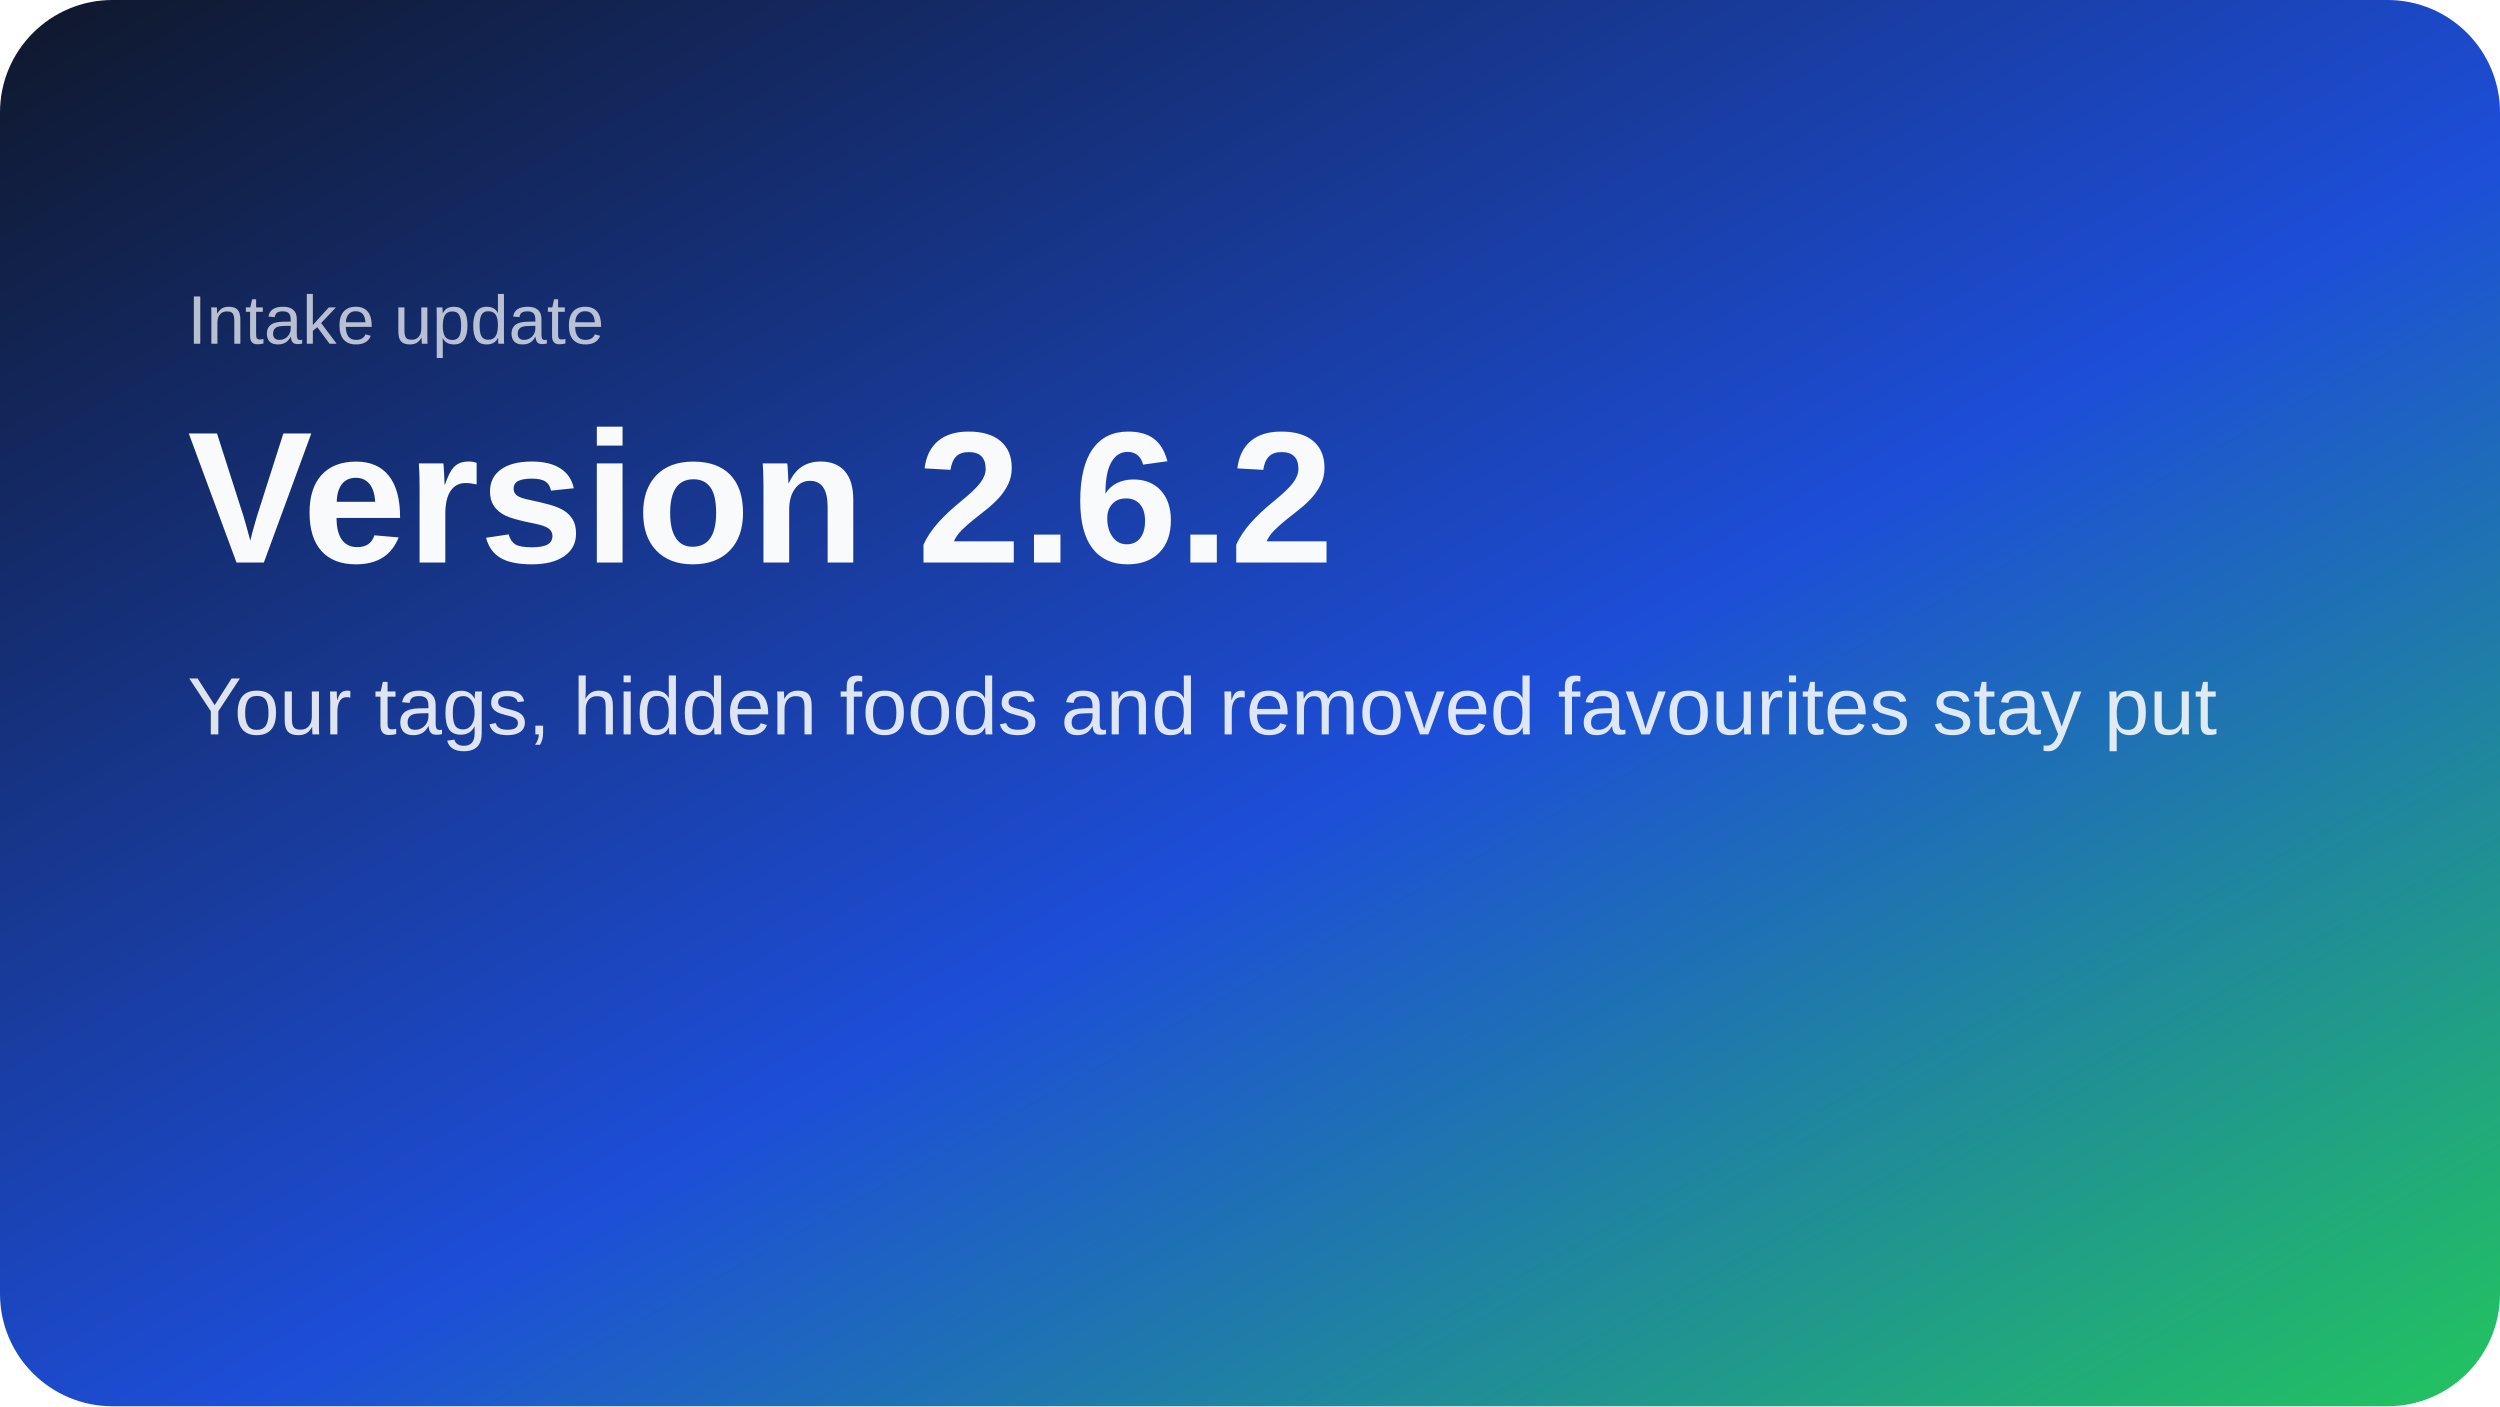
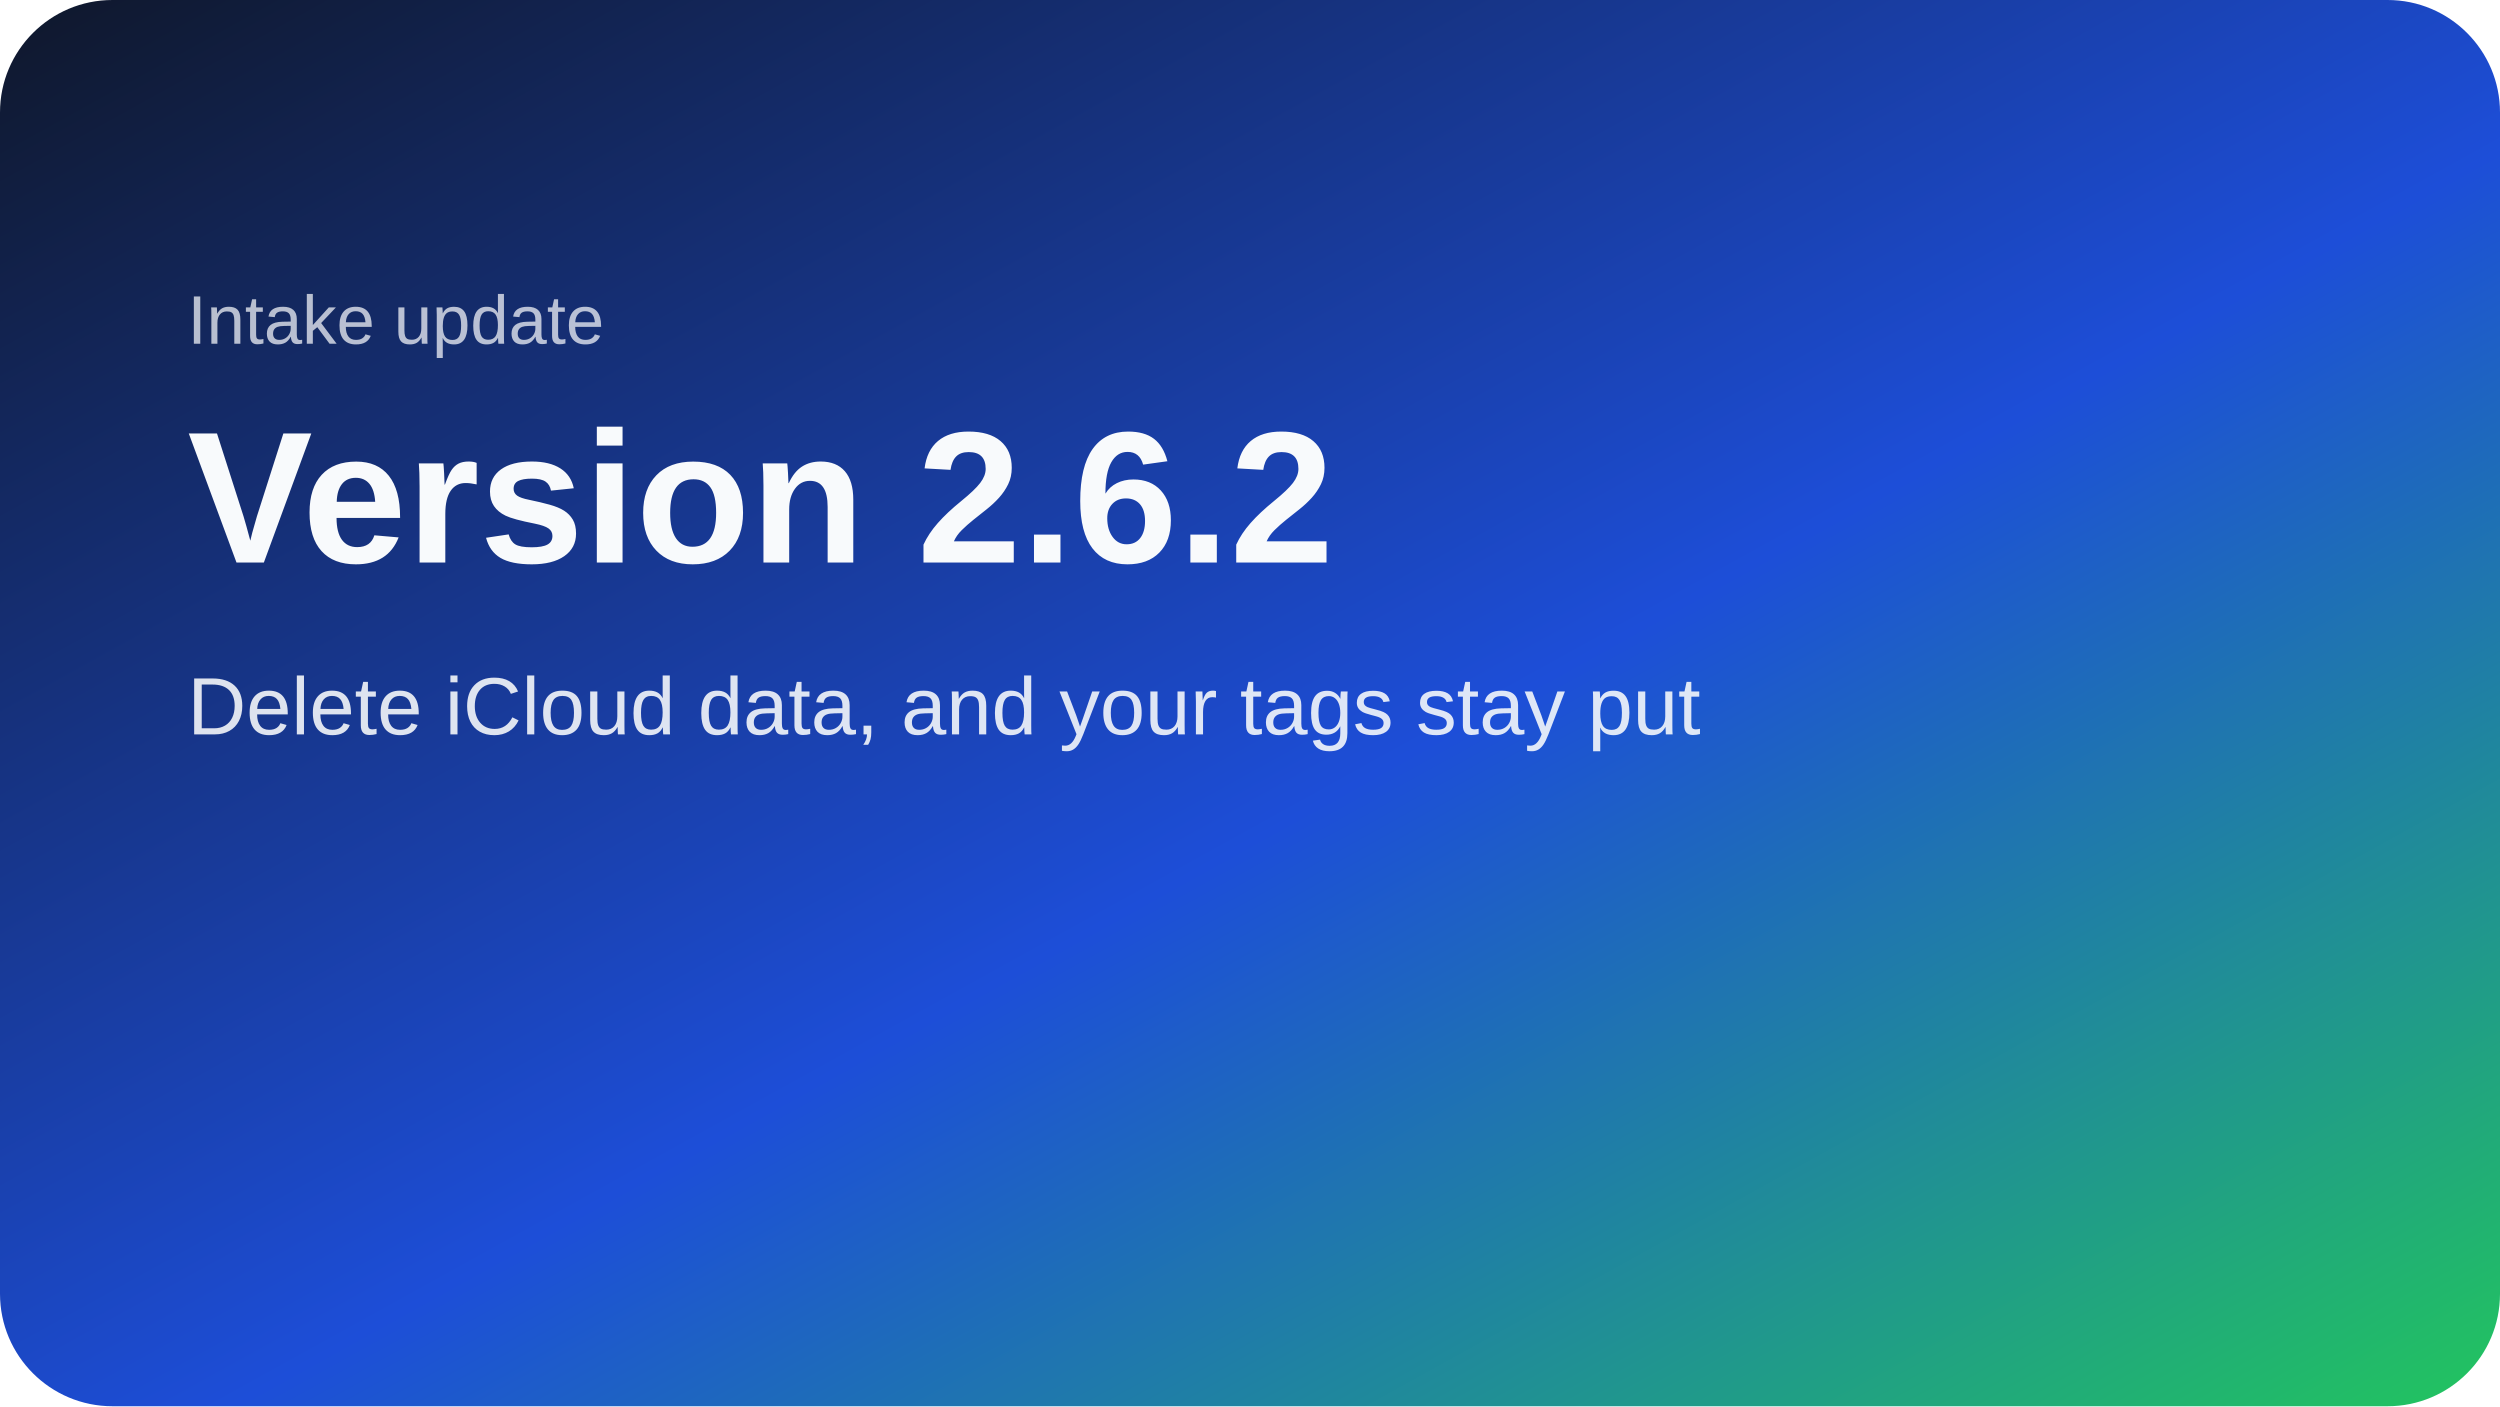
<svg xmlns="http://www.w3.org/2000/svg" viewBox="0 0 1600 900" role="img" aria-labelledby="title desc">
  <defs>
    <linearGradient id="bg" x1="0%" y1="0%" x2="100%" y2="100%">
      <stop offset="0%" stop-color="#0f172a" />
      <stop offset="55%" stop-color="#1d4ed8" />
      <stop offset="100%" stop-color="#22c55e" />
    </linearGradient>
  </defs>
  <rect width="1600" height="900" rx="72" fill="url(#bg)" />
  <g fill="#f8fafc">
    <text x="120" y="220" font-family="Arial, sans-serif" font-size="44" opacity="0.72">Intake update</text>
    <text x="120" y="360" font-family="Arial, sans-serif" font-size="120" font-weight="700">Version 2.6.2</text>
    <text x="120" y="470" font-family="Arial, sans-serif" font-size="52" opacity="0.88">
-       Your tags, hidden foods and removed favourites stay put
+       Delete iCloud data, and your tags stay put
    </text>
  </g>
</svg>
